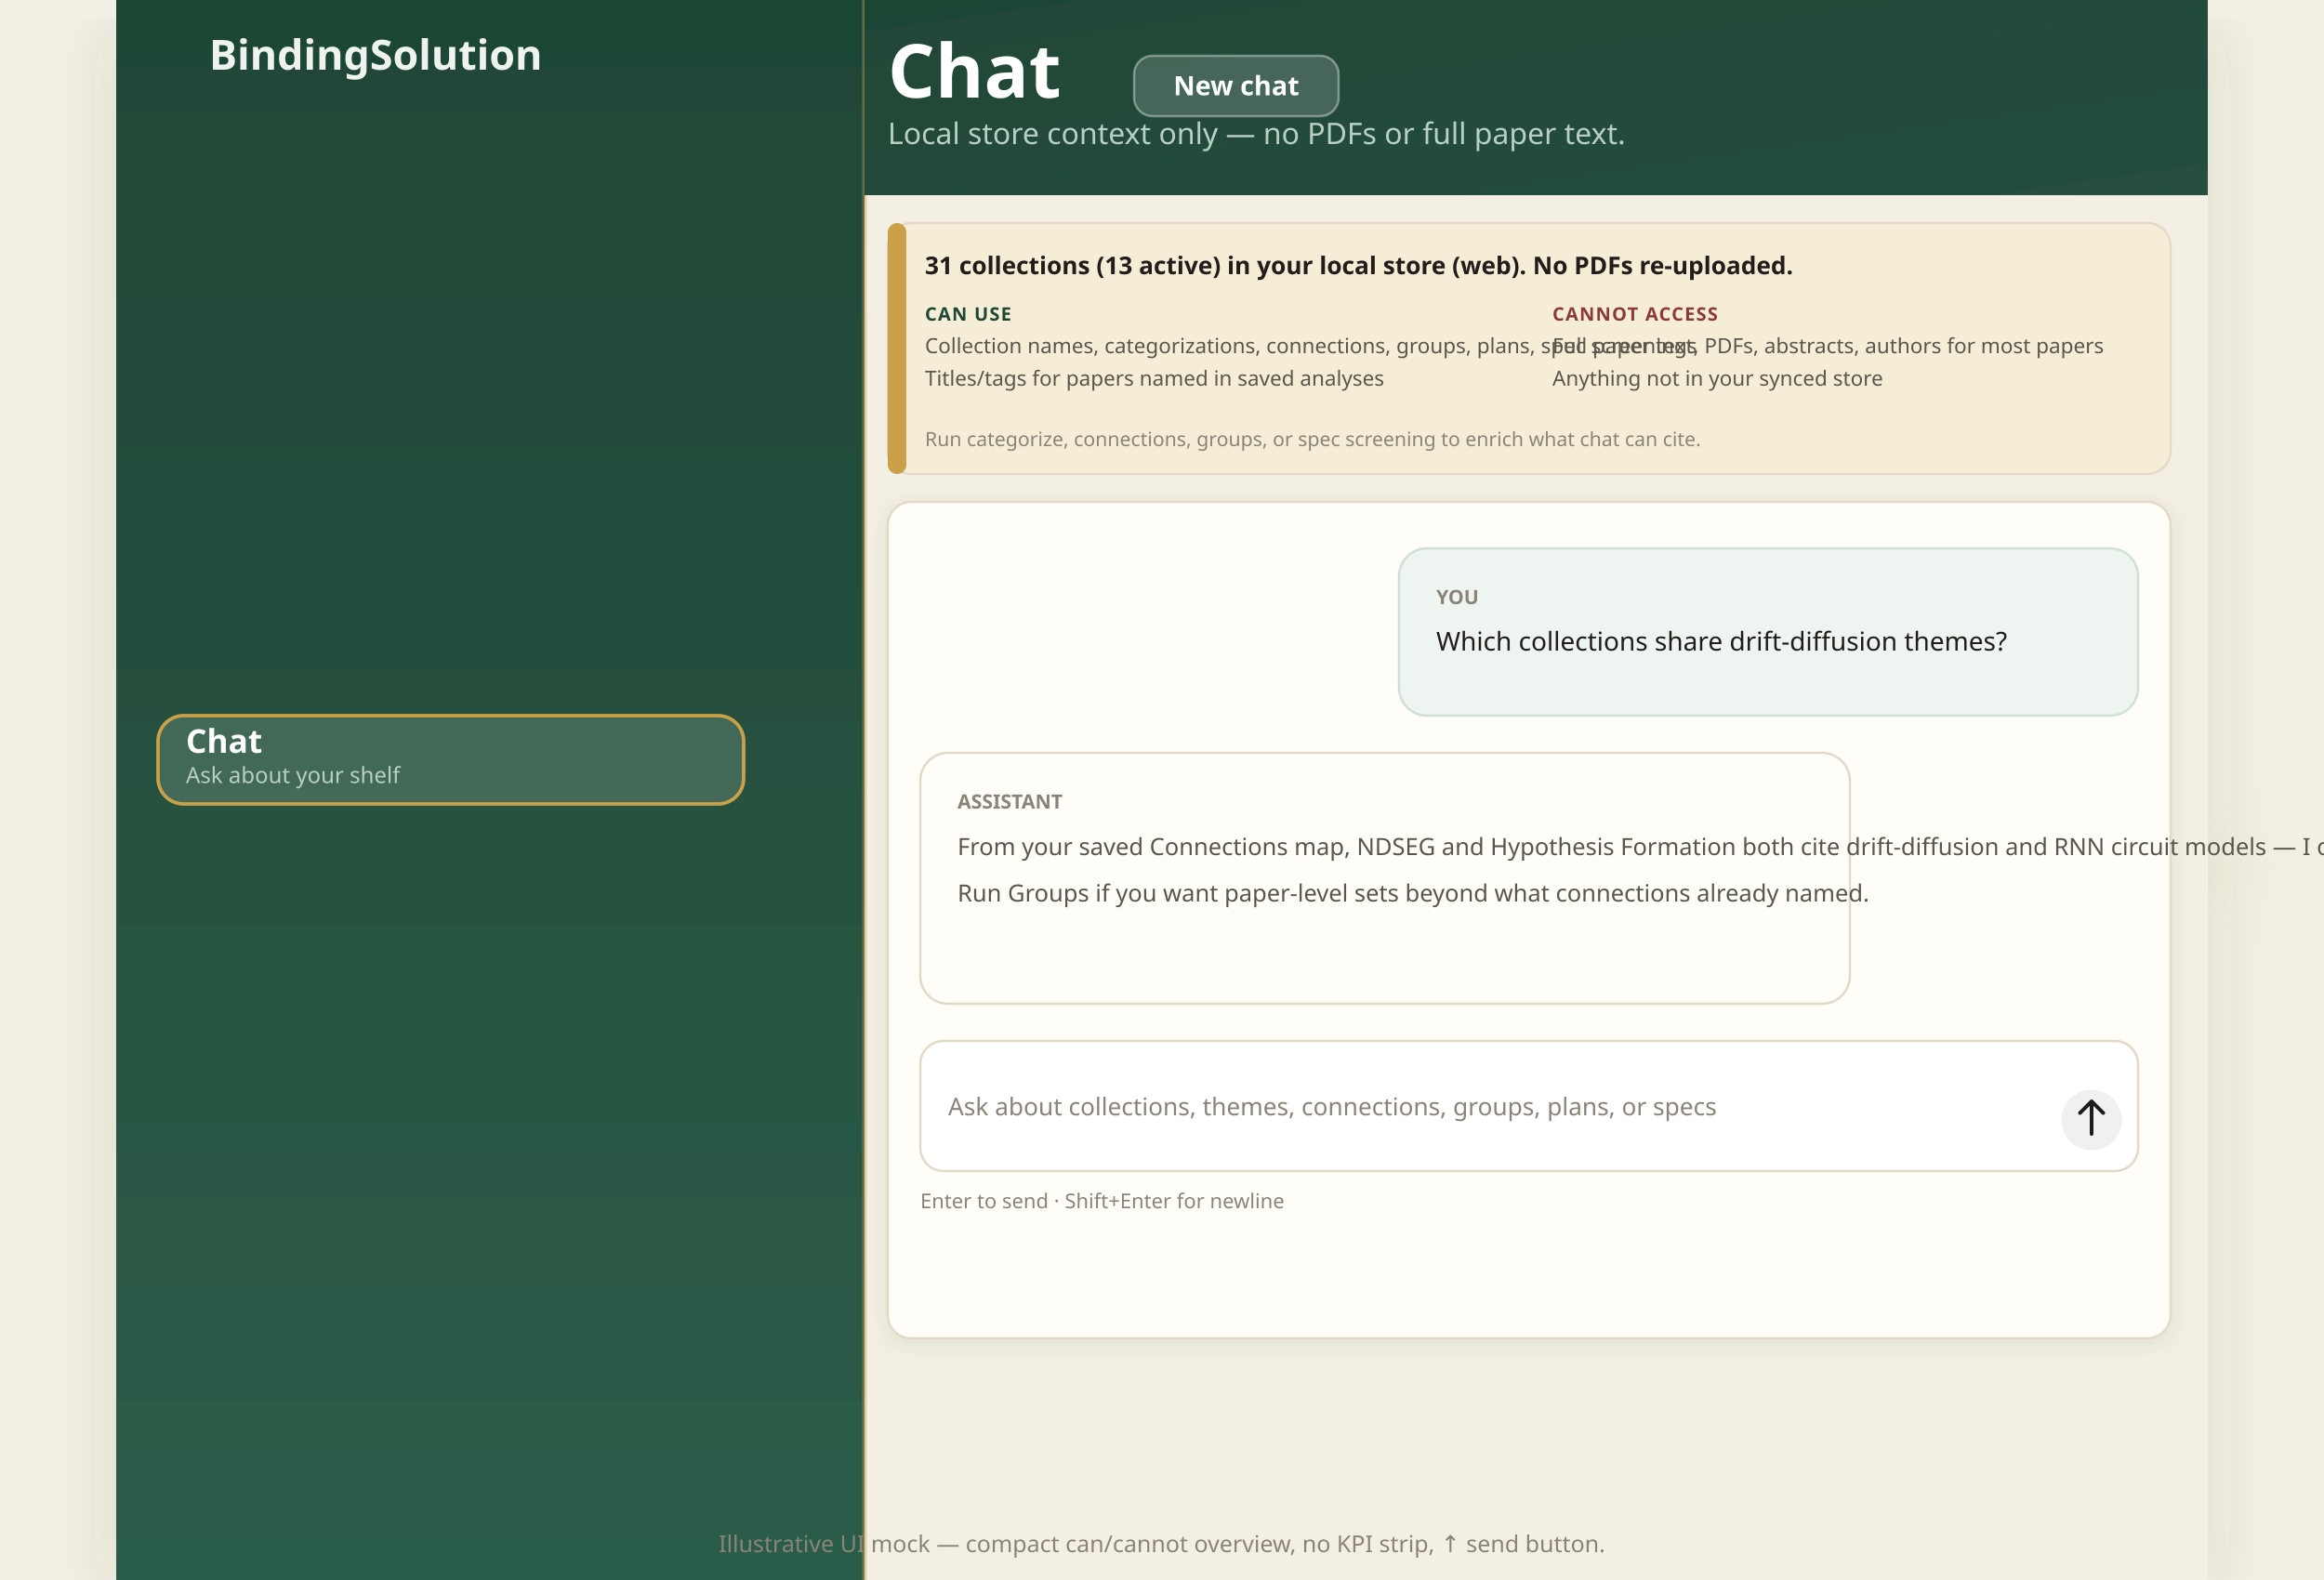
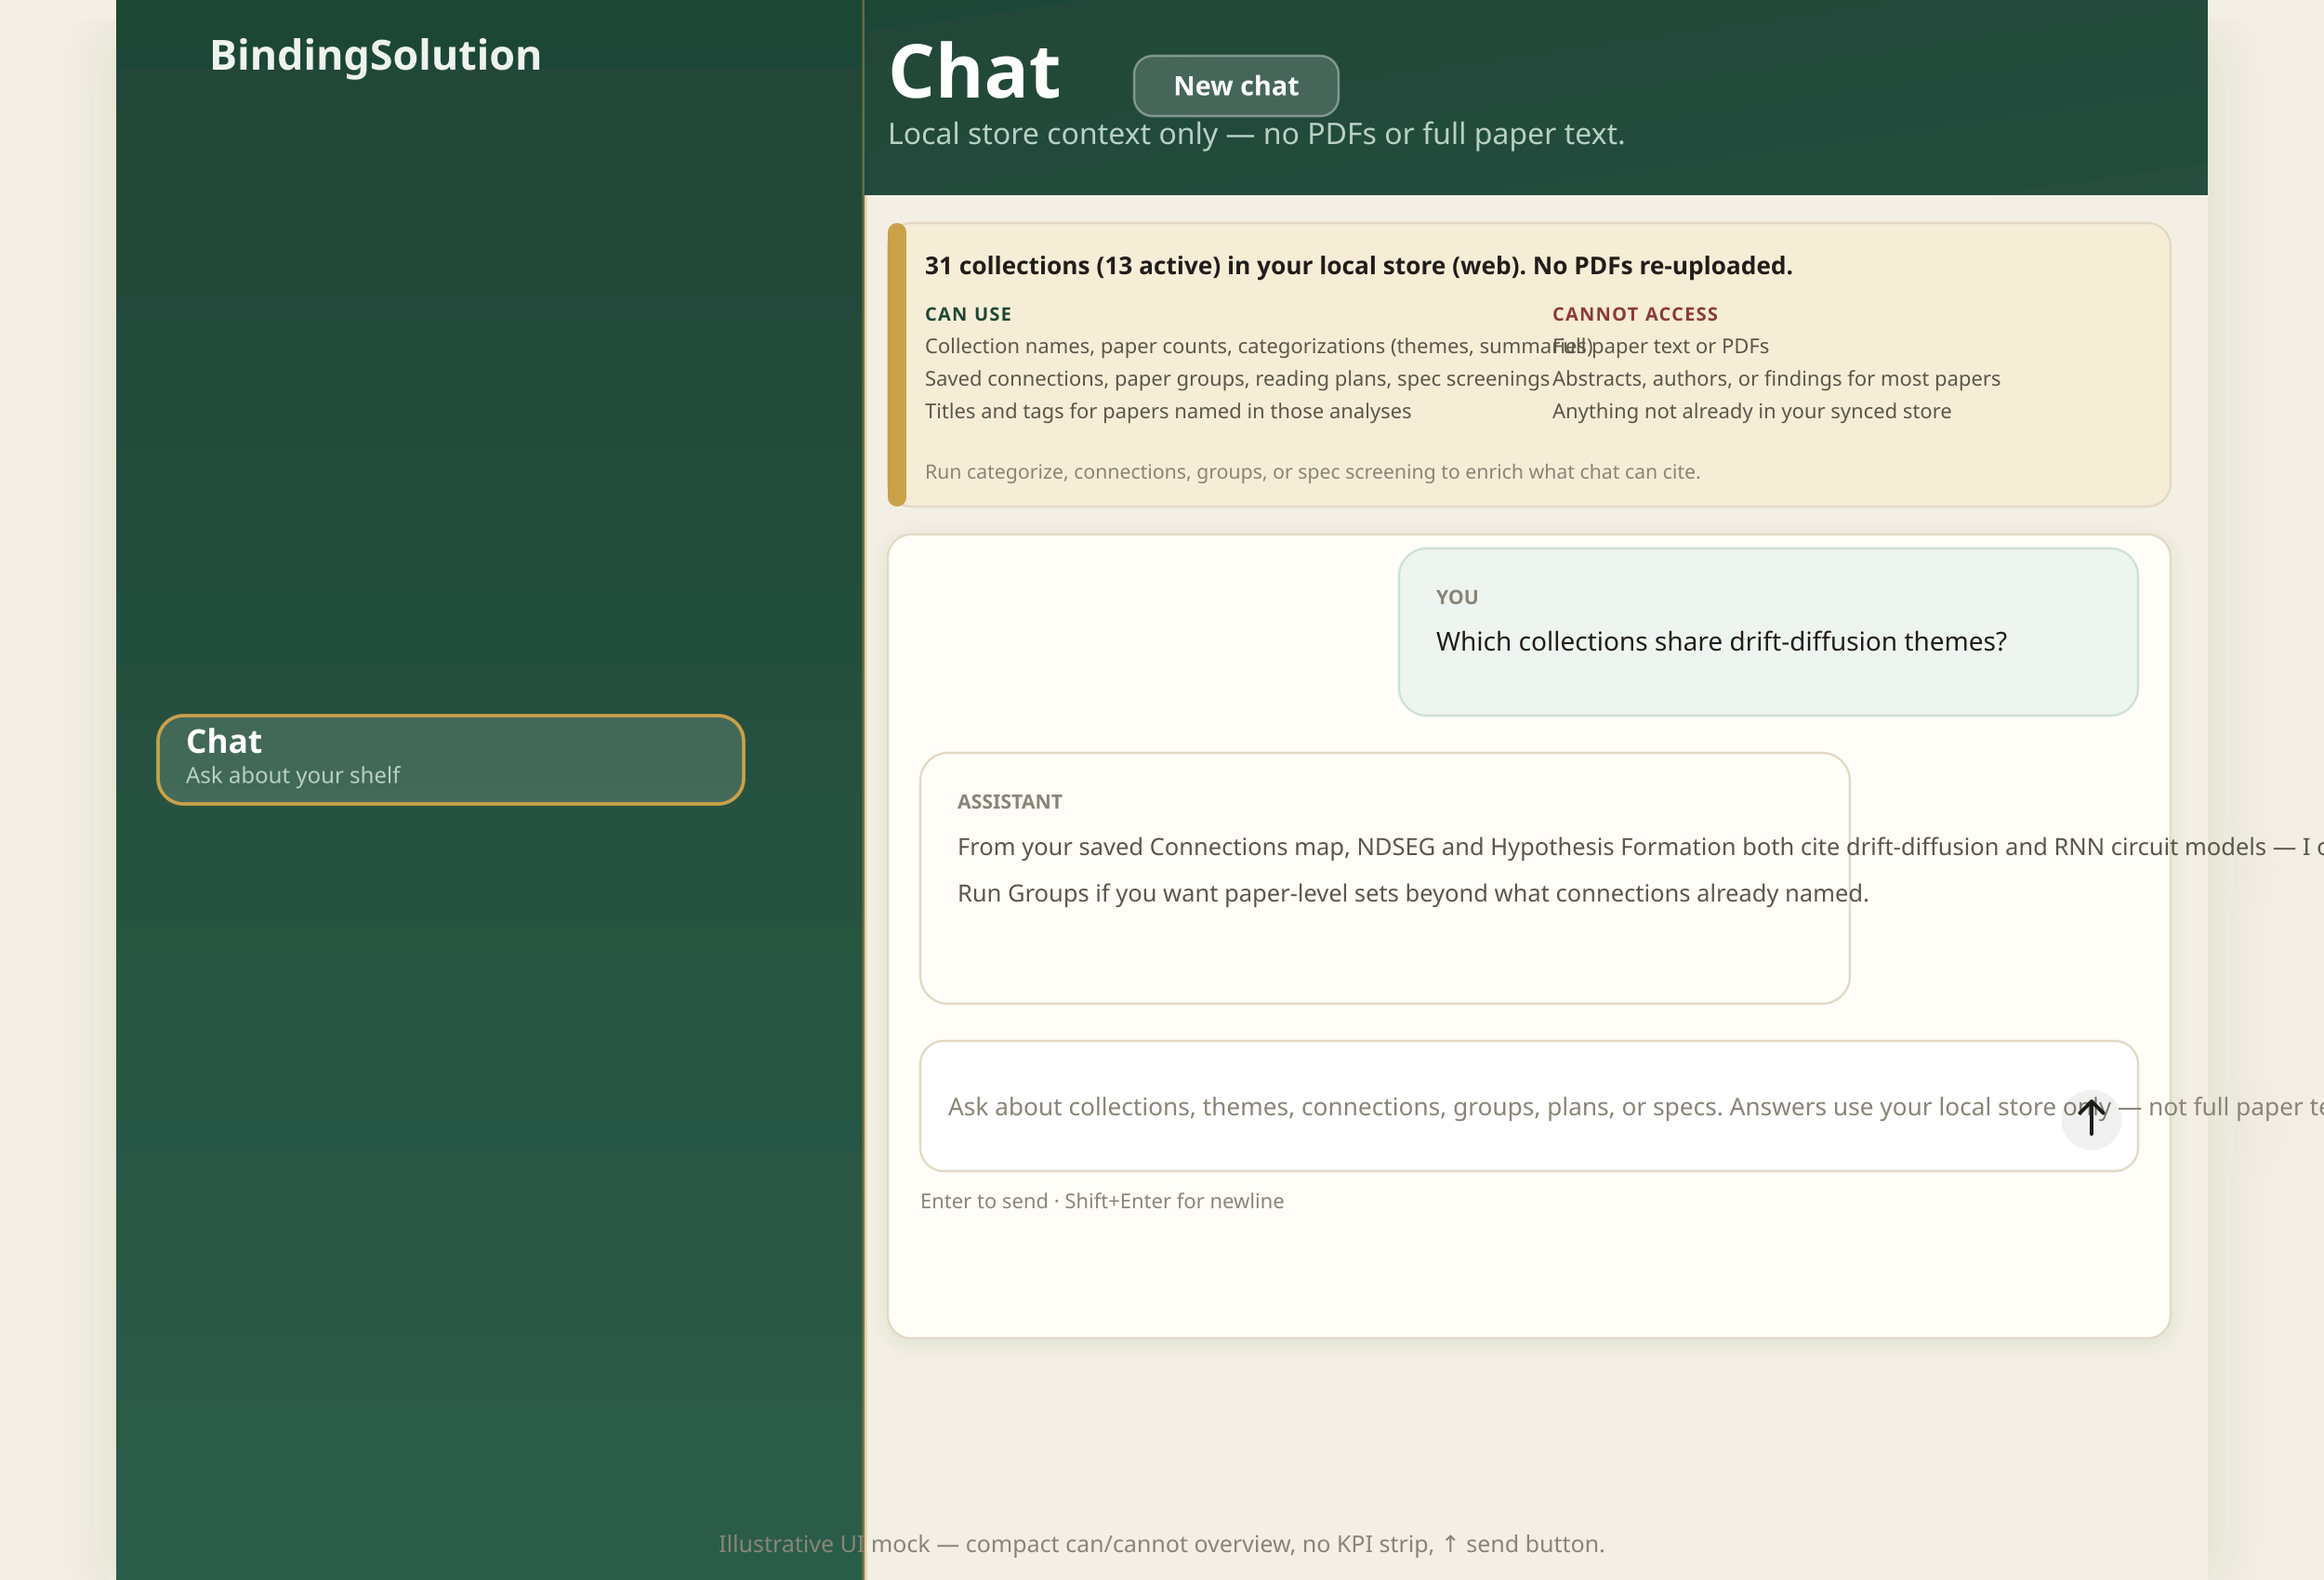
<svg xmlns="http://www.w3.org/2000/svg" viewBox="0 0 1000 680" width="1000" height="680" role="img" aria-label="Chat view with can/cannot overview, send button, no KPI strip">
  <defs>
    <linearGradient id="green" x1="0" y1="0" x2="0" y2="1">
      <stop offset="0" stop-color="#1f4636" />
      <stop offset="1" stop-color="#2c5d49" />
    </linearGradient>
    <linearGradient id="hero" x1="0" y1="0" x2="1" y2="1">
      <stop offset="0" stop-color="#1f4636" />
      <stop offset="1" stop-color="#254f3f" />
    </linearGradient>
    <filter id="shellShadow" x="-4%" y="-2%" width="108%" height="104%">
      <feDropShadow dx="0" dy="8" stdDeviation="14" flood-color="#1f4636" flood-opacity="0.12" />
    </filter>
    <filter id="shadow" x="-8%" y="-8%" width="116%" height="116%">
      <feDropShadow dx="0" dy="2" stdDeviation="4" flood-color="#1f4636" flood-opacity="0.1" />
    </filter>
  </defs>
  <rect width="1000" height="680" fill="#f4efe4" />
  <g filter="url(#shellShadow)">
    <rect x="50" y="0" width="900" height="680" fill="#f4efe4" />
    <rect x="50" y="0" width="322" height="680" fill="url(#green)" />
    <line x1="372" y1="0" x2="372" y2="680" stroke="#caa14a" stroke-width="2" stroke-opacity="0.42" />
    <g transform="translate(50, 0)">
      <text x="40" y="30" fill="#eef3ee" font-family="Montserrat, system-ui, sans-serif" font-size="17.9" font-weight="700">BindingSolution</text>
      <rect x="18" y="308" width="252" height="38" rx="11" fill="rgba(255,255,255,0.14)" stroke="#caa14a" stroke-width="1.5" />
      <text x="30" y="324" fill="#fff" font-family="system-ui, sans-serif" font-size="14.1" font-weight="600">Chat</text>
      <text x="30" y="337" fill="#b8cfc4" font-family="system-ui, sans-serif" font-size="9.6">Ask about your shelf</text>
    </g>
    <rect x="372" y="0" width="578" height="84" fill="url(#hero)" />
    <text x="382" y="42" fill="#fff" font-family="Montserrat, system-ui, sans-serif" font-size="32.0" font-weight="600">Chat</text>
    <text x="382" y="62" fill="#b8cfc4" font-family="system-ui, sans-serif" font-size="12.8">Local store context only — no PDFs or full paper text.</text>
    <rect x="488" y="24" width="88" height="26" rx="8" fill="rgba(255,255,255,0.16)" stroke="rgba(255,255,255,0.38)" />
    <text x="532" y="41" fill="#fff" font-family="system-ui, sans-serif" font-size="11.5" font-weight="600" text-anchor="middle">New chat</text>
    <g transform="translate(382, 96)">
-       <rect x="0" y="0" width="552" height="108" rx="10" fill="#f6edd6" stroke="#e2d9c6" />
-       <rect x="0" y="0" width="8" height="108" rx="4" fill="#caa14a" />
+       <rect x="0" y="0" width="552" height="122" rx="10" fill="#f6edd6" stroke="#e2d9c6" />
+       <rect x="0" y="0" width="8" height="122" rx="4" fill="#caa14a" />
      <text x="16" y="22" fill="#211f1a" font-family="system-ui, sans-serif" font-size="10.5" font-weight="600">31 collections (13 active) in your local store (web). No PDFs re-uploaded.</text>
      <text x="16" y="42" fill="#1f4636" font-size="8" font-weight="700" font-family="system-ui, sans-serif" letter-spacing="0.5">CAN USE</text>
-       <text x="16" y="56" fill="#5a564c" font-size="9" font-family="system-ui, sans-serif">Collection names, categorizations, connections, groups, plans, spec screenings</text>
-       <text x="16" y="70" fill="#5a564c" font-size="9" font-family="system-ui, sans-serif">Titles/tags for papers named in saved analyses</text>
+       <text x="16" y="56" fill="#5a564c" font-size="8.8" font-family="system-ui, sans-serif">Collection names, paper counts, categorizations (themes, summaries)</text>
+       <text x="16" y="70" fill="#5a564c" font-size="8.8" font-family="system-ui, sans-serif">Saved connections, paper groups, reading plans, spec screenings</text>
+       <text x="16" y="84" fill="#5a564c" font-size="8.8" font-family="system-ui, sans-serif">Titles and tags for papers named in those analyses</text>
      <text x="286" y="42" fill="#8b3a34" font-size="8" font-weight="700" font-family="system-ui, sans-serif" letter-spacing="0.5">CANNOT ACCESS</text>
-       <text x="286" y="56" fill="#5a564c" font-size="9" font-family="system-ui, sans-serif">Full paper text, PDFs, abstracts, authors for most papers</text>
-       <text x="286" y="70" fill="#5a564c" font-size="9" font-family="system-ui, sans-serif">Anything not in your synced store</text>
-       <text x="16" y="96" fill="#8a8478" font-size="8.5" font-family="system-ui, sans-serif">Run categorize, connections, groups, or spec screening to enrich what chat can cite.</text>
-       <rect x="0" y="120" width="552" height="360" rx="10" fill="#fffdf8" stroke="#e2d9c6" filter="url(#shadow)" />
+       <text x="286" y="56" fill="#5a564c" font-size="8.8" font-family="system-ui, sans-serif">Full paper text or PDFs</text>
+       <text x="286" y="70" fill="#5a564c" font-size="8.8" font-family="system-ui, sans-serif">Abstracts, authors, or findings for most papers</text>
+       <text x="286" y="84" fill="#5a564c" font-size="8.8" font-family="system-ui, sans-serif">Anything not already in your synced store</text>
+       <text x="16" y="110" fill="#8a8478" font-size="8.5" font-family="system-ui, sans-serif">Run categorize, connections, groups, or spec screening to enrich what chat can cite.</text>
+       <rect x="0" y="134" width="552" height="346" rx="10" fill="#fffdf8" stroke="#e2d9c6" filter="url(#shadow)" />
      <rect x="220" y="140" width="318" height="72" rx="12" fill="#eef4f0" stroke="#cfe0d6" />
      <text x="236" y="164" fill="#8a8478" font-size="8.5" font-family="system-ui, sans-serif" font-weight="600">YOU</text>
      <text x="236" y="184" fill="#211f1a" font-size="11.2" font-family="system-ui, sans-serif">Which collections share drift-diffusion themes?</text>
      <rect x="14" y="228" width="400" height="108" rx="12" fill="#fffdf8" stroke="#e2d9c6" />
      <text x="30" y="252" fill="#8a8478" font-size="8.5" font-family="system-ui, sans-serif" font-weight="600">ASSISTANT</text>
      <text x="30" y="272" fill="#5a564c" font-size="10.2" font-family="system-ui, sans-serif">From your saved Connections map, NDSEG and Hypothesis Formation both cite drift-diffusion and RNN circuit models — I only see titles cited there, not full text.</text>
      <text x="30" y="292" fill="#5a564c" font-size="10.2" font-family="system-ui, sans-serif">Run Groups if you want paper-level sets beyond what connections already named.</text>
      <rect x="14" y="352" width="524" height="56" rx="10" fill="#fff" stroke="#e2d9c6" />
-       <text x="26" y="384" fill="#8a8478" font-size="10.5" font-family="system-ui, sans-serif">Ask about collections, themes, connections, groups, plans, or specs</text>
+       <text x="26" y="384" fill="#8a8478" font-size="10.5" font-family="system-ui, sans-serif">Ask about collections, themes, connections, groups, plans, or specs. Answers use your local store only — not full paper text.</text>
      <circle cx="518" cy="386" r="13" fill="rgba(0,0,0,0.06)" />
      <path d="M518 392 V378 M513 383 l5-5 5 5" fill="none" stroke="#1a1a1a" stroke-width="1.6" stroke-linecap="round" stroke-linejoin="round" />
      <text x="14" y="424" fill="#8a8478" font-size="8.8" font-family="system-ui, sans-serif">Enter to send · Shift+Enter for newline</text>
    </g>
  </g>
  <text x="500" y="668" fill="#8a8478" font-family="system-ui, sans-serif" font-size="10" text-anchor="middle">Illustrative UI mock — compact can/cannot overview, no KPI strip, ↑ send button.</text>
</svg>
